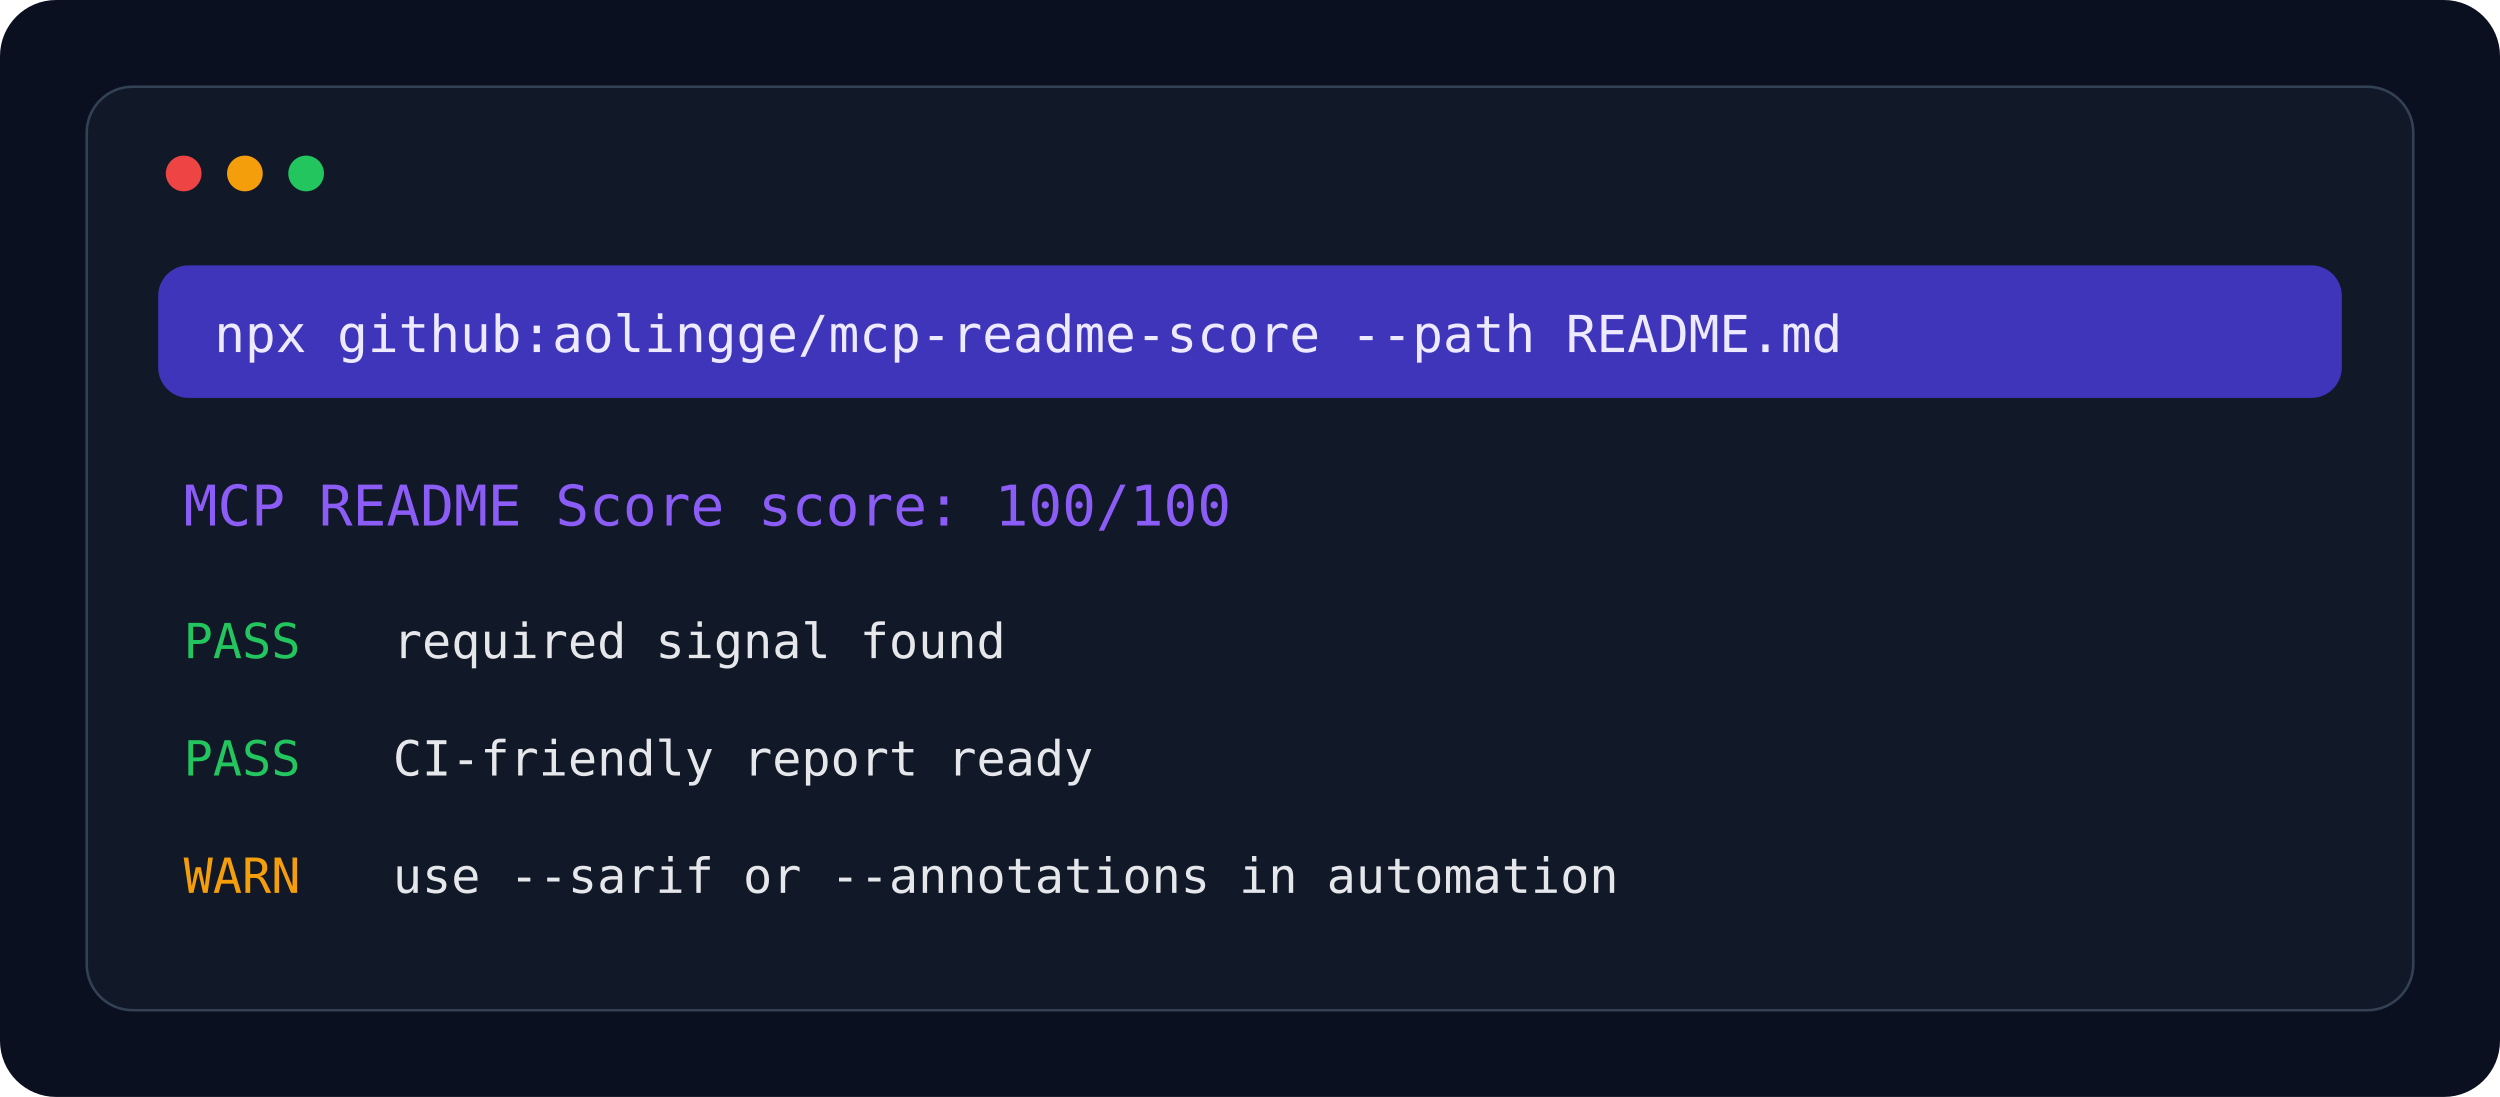
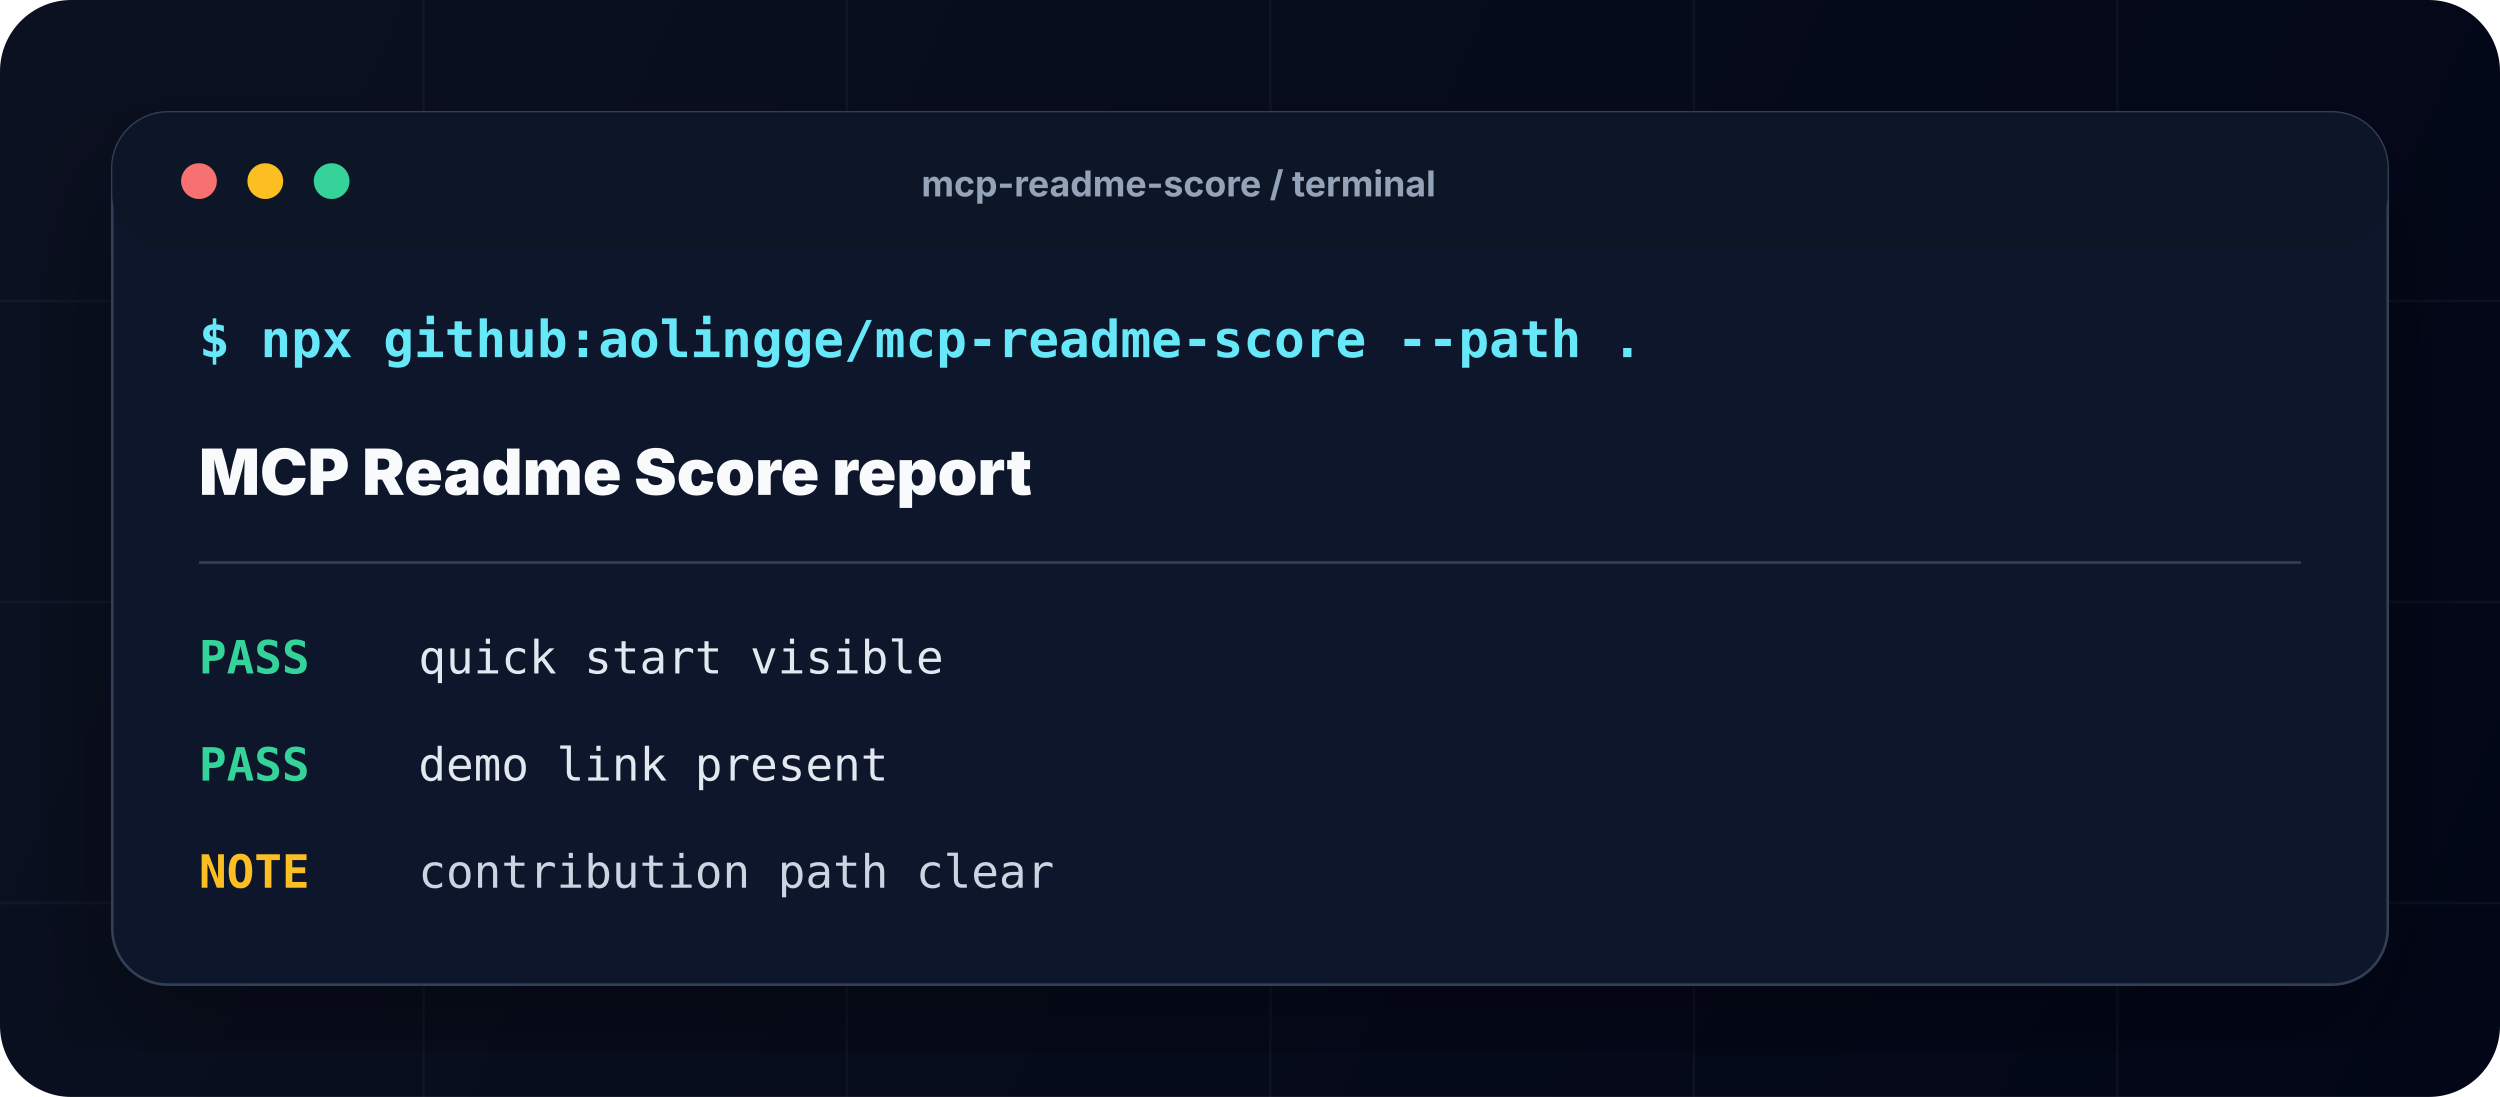
<svg xmlns="http://www.w3.org/2000/svg" width="980" height="430" viewBox="0 0 980 430" fill="none">
-   <rect width="980" height="430" rx="22" fill="#0B1020" />
-   <rect x="34" y="34" width="912" height="362" rx="18" fill="#111827" stroke="#334155" />
-   <circle cx="72" cy="68" r="7" fill="#EF4444" />
-   <circle cx="96" cy="68" r="7" fill="#F59E0B" />
-   <circle cx="120" cy="68" r="7" fill="#22C55E" />
-   <rect x="62" y="104" width="856" height="52" rx="12" fill="#4338CA" opacity=".9" />
-   <text x="84" y="138" fill="#EDE9FE" font-family="JetBrains Mono,Consolas,monospace" font-size="20">npx github:aolingge/mcp-readme-score --path README.md</text>
-   <text x="72" y="206" fill="#8B5CF6" font-family="JetBrains Mono,Consolas,monospace" font-size="22">MCP README Score score: 100/100</text>
-   <text x="72" y="258" fill="#22C55E" font-family="JetBrains Mono,Consolas,monospace" font-size="19">PASS</text>
-   <text x="154" y="258" fill="#E5E7EB" font-family="JetBrains Mono,Consolas,monospace" font-size="19">required signal found</text>
-   <text x="72" y="304" fill="#22C55E" font-family="JetBrains Mono,Consolas,monospace" font-size="19">PASS</text>
-   <text x="154" y="304" fill="#E5E7EB" font-family="JetBrains Mono,Consolas,monospace" font-size="19">CI-friendly report ready</text>
-   <text x="72" y="350" fill="#F59E0B" font-family="JetBrains Mono,Consolas,monospace" font-size="19">WARN</text>
-   <text x="154" y="350" fill="#E5E7EB" font-family="JetBrains Mono,Consolas,monospace" font-size="19">use --sarif or --annotations in automation</text>
+   <defs>
+     <linearGradient id="panel" x1="0" y1="0" x2="980" y2="430" gradientUnits="userSpaceOnUse">
+       <stop stop-color="#0B1120" />
+       <stop offset="1" stop-color="#020617" />
+     </linearGradient>
+     <filter id="terminalShadow" x="18" y="18" width="944" height="394" filterUnits="userSpaceOnUse" color-interpolation-filters="sRGB">
+       <feDropShadow dx="0" dy="22" stdDeviation="24" flood-color="#000000" flood-opacity=".35" />
+     </filter>
+   </defs>
+   <rect width="980" height="430" rx="28" fill="url(#panel)" />
+   <path d="M0 118h980M0 236h980M0 354h980M166 0v430M332 0v430M498 0v430M664 0v430M830 0v430" stroke="#94A3B8" stroke-opacity=".06" />
+   <g filter="url(#terminalShadow)">
+     <rect x="44" y="44" width="892" height="342" rx="22" fill="#0F172A" stroke="#334155" />
+     <rect x="44" y="44" width="892" height="54" rx="22" fill="#111827" />
+     <circle cx="78" cy="71" r="7" fill="#F87171" />
+     <circle cx="104" cy="71" r="7" fill="#FBBF24" />
+     <circle cx="130" cy="71" r="7" fill="#34D399" />
+     <text x="462" y="77" text-anchor="middle" fill="#94A3B8" font-family="Inter,Segoe UI,Arial,sans-serif" font-size="14" font-weight="700">mcp-readme-score / terminal</text>
+   </g>
+   <text x="78" y="140" fill="#67E8F9" font-family="JetBrains Mono,Consolas,monospace" font-size="20" font-weight="700">$ npx github:aolingge/mcp-readme-score --path .</text>
+   <text x="78" y="194" fill="#F8FAFC" font-family="Inter,Segoe UI,Arial,sans-serif" font-size="25" font-weight="850">MCP Readme Score report</text>
+   <rect x="78" y="220" width="824" height="1" fill="#334155" />
+   <text x="78" y="264" fill="#34D399" font-family="JetBrains Mono,Consolas,monospace" font-size="18" font-weight="700">PASS</text>
+   <text x="164" y="264" fill="#E2E8F0" font-family="JetBrains Mono,Consolas,monospace" font-size="18">quick start visible</text>
+   <text x="78" y="306" fill="#34D399" font-family="JetBrains Mono,Consolas,monospace" font-size="18" font-weight="700">PASS</text>
+   <text x="164" y="306" fill="#E2E8F0" font-family="JetBrains Mono,Consolas,monospace" font-size="18">demo link present</text>
+   <text x="78" y="348" fill="#FBBF24" font-family="JetBrains Mono,Consolas,monospace" font-size="18" font-weight="700">NOTE</text>
+   <text x="164" y="348" fill="#CBD5E1" font-family="JetBrains Mono,Consolas,monospace" font-size="18">contribution path clear</text>
</svg>
